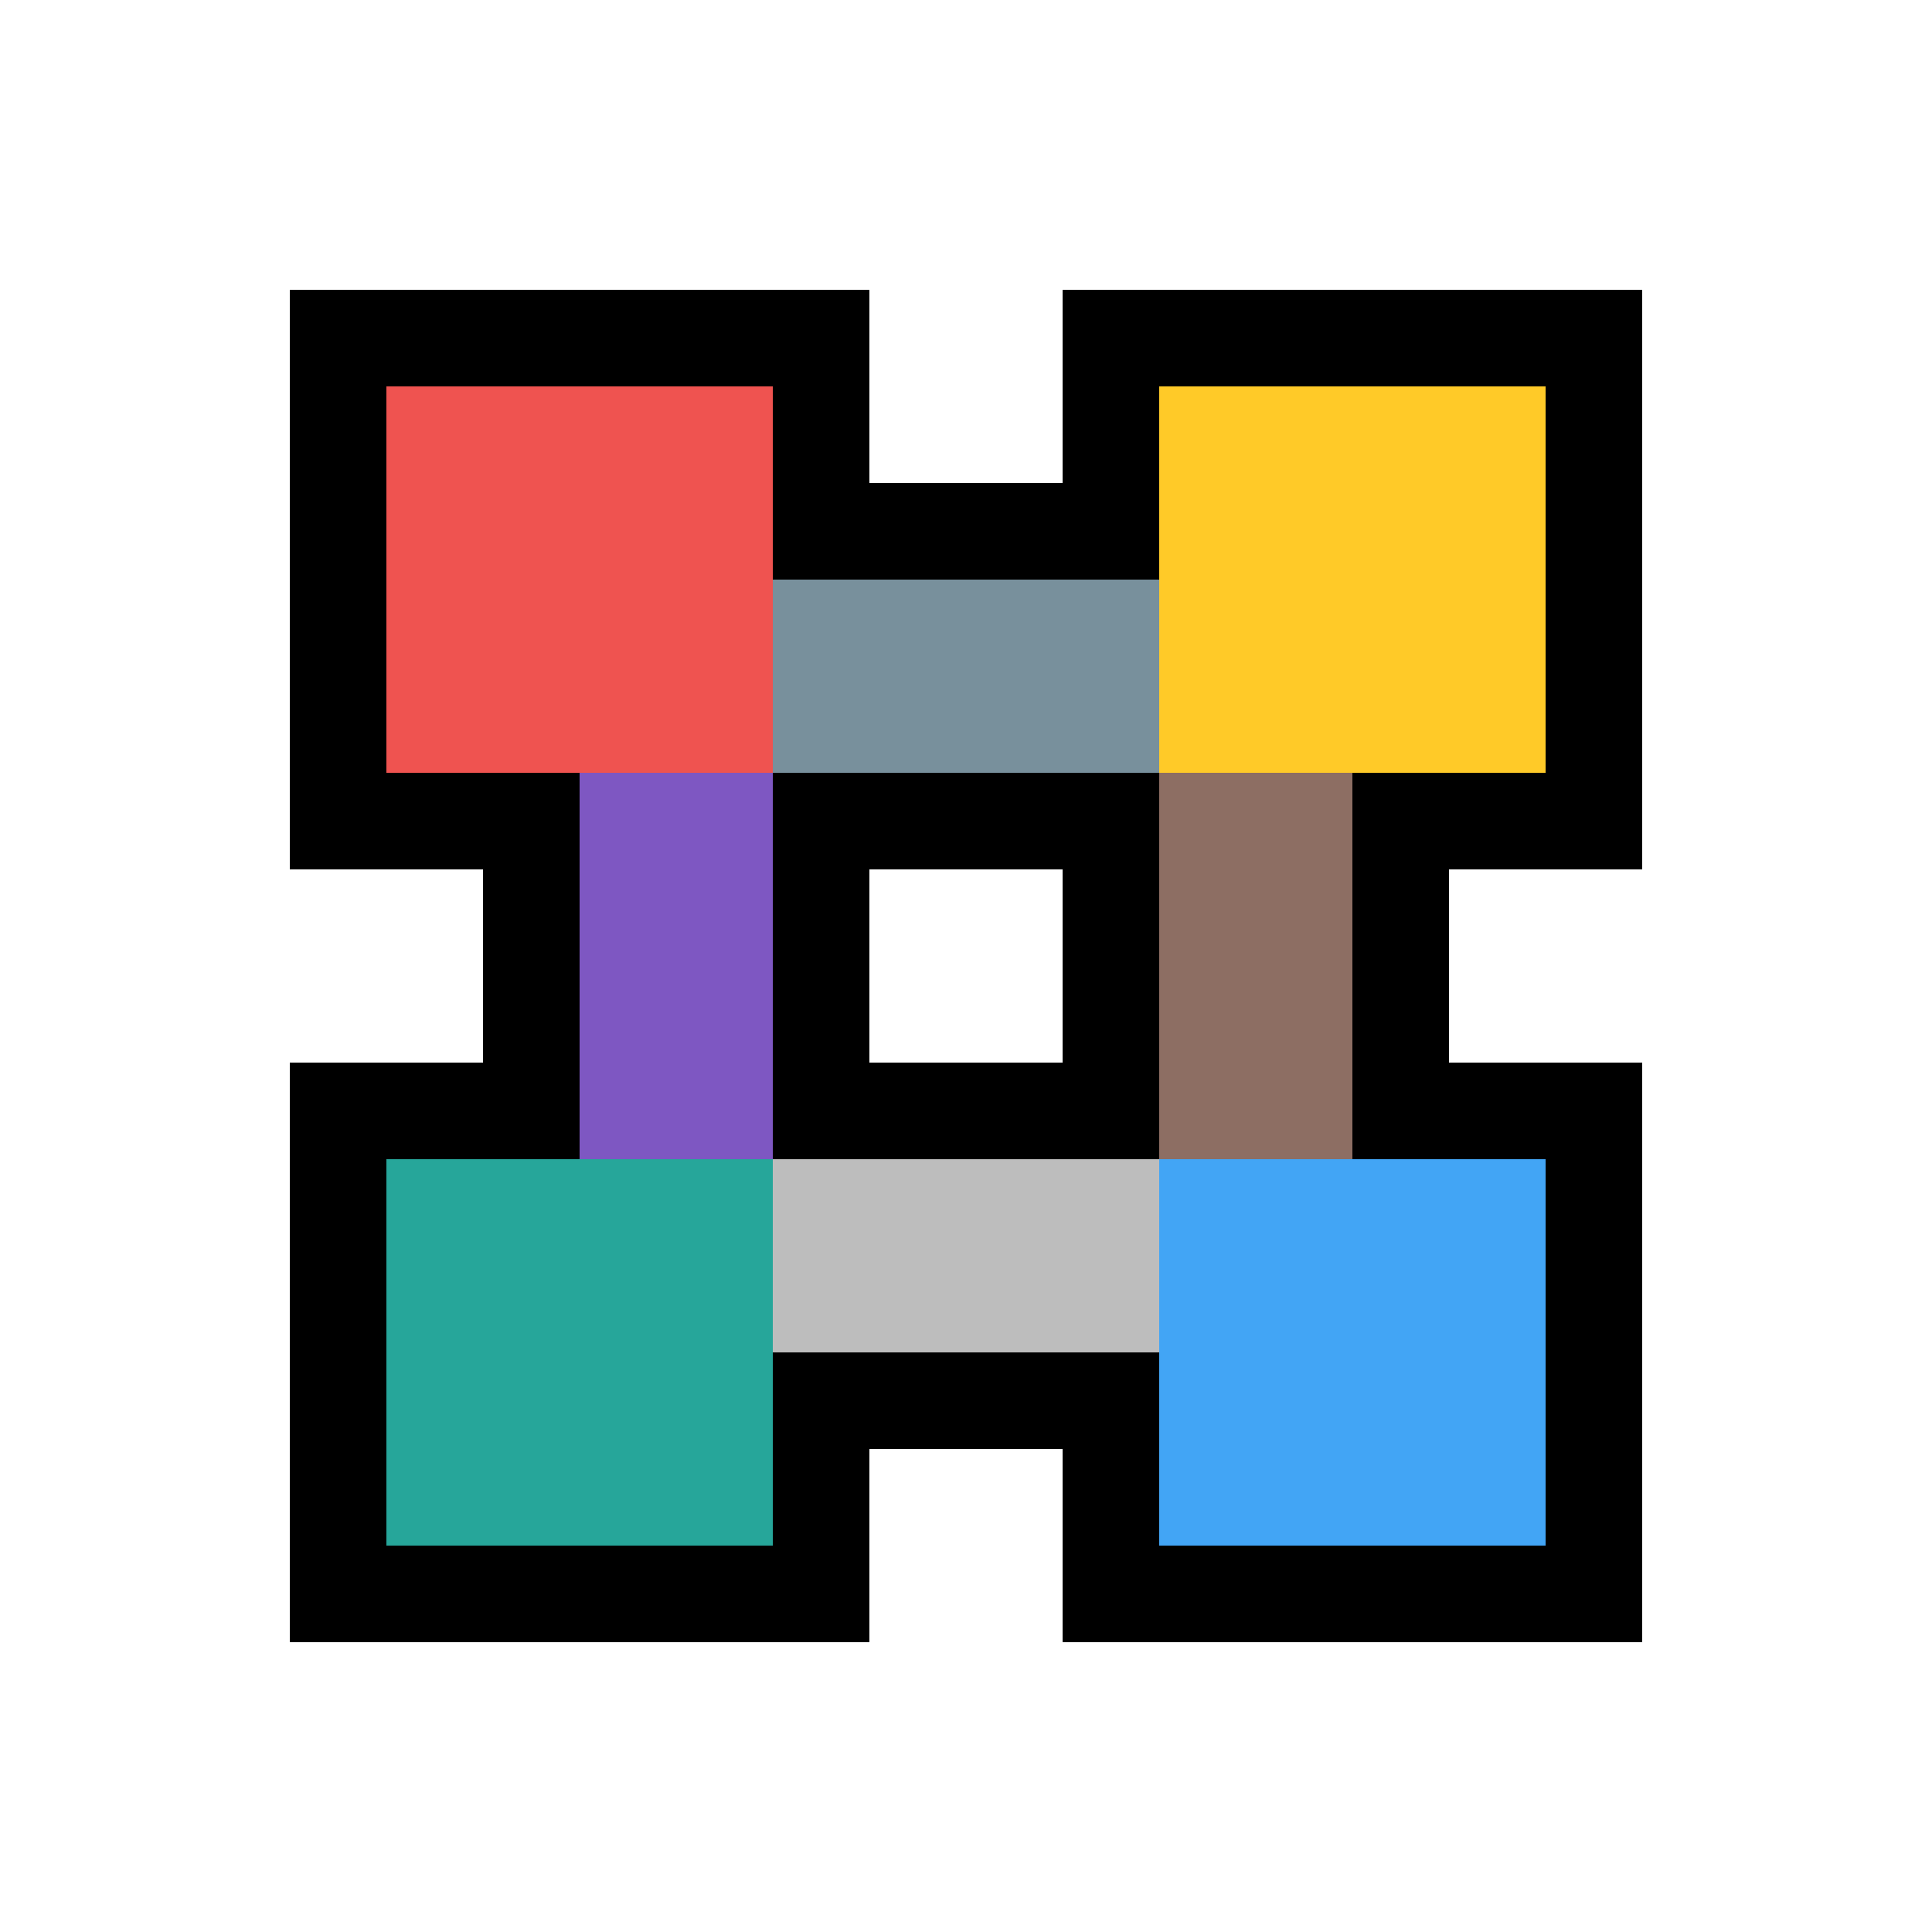
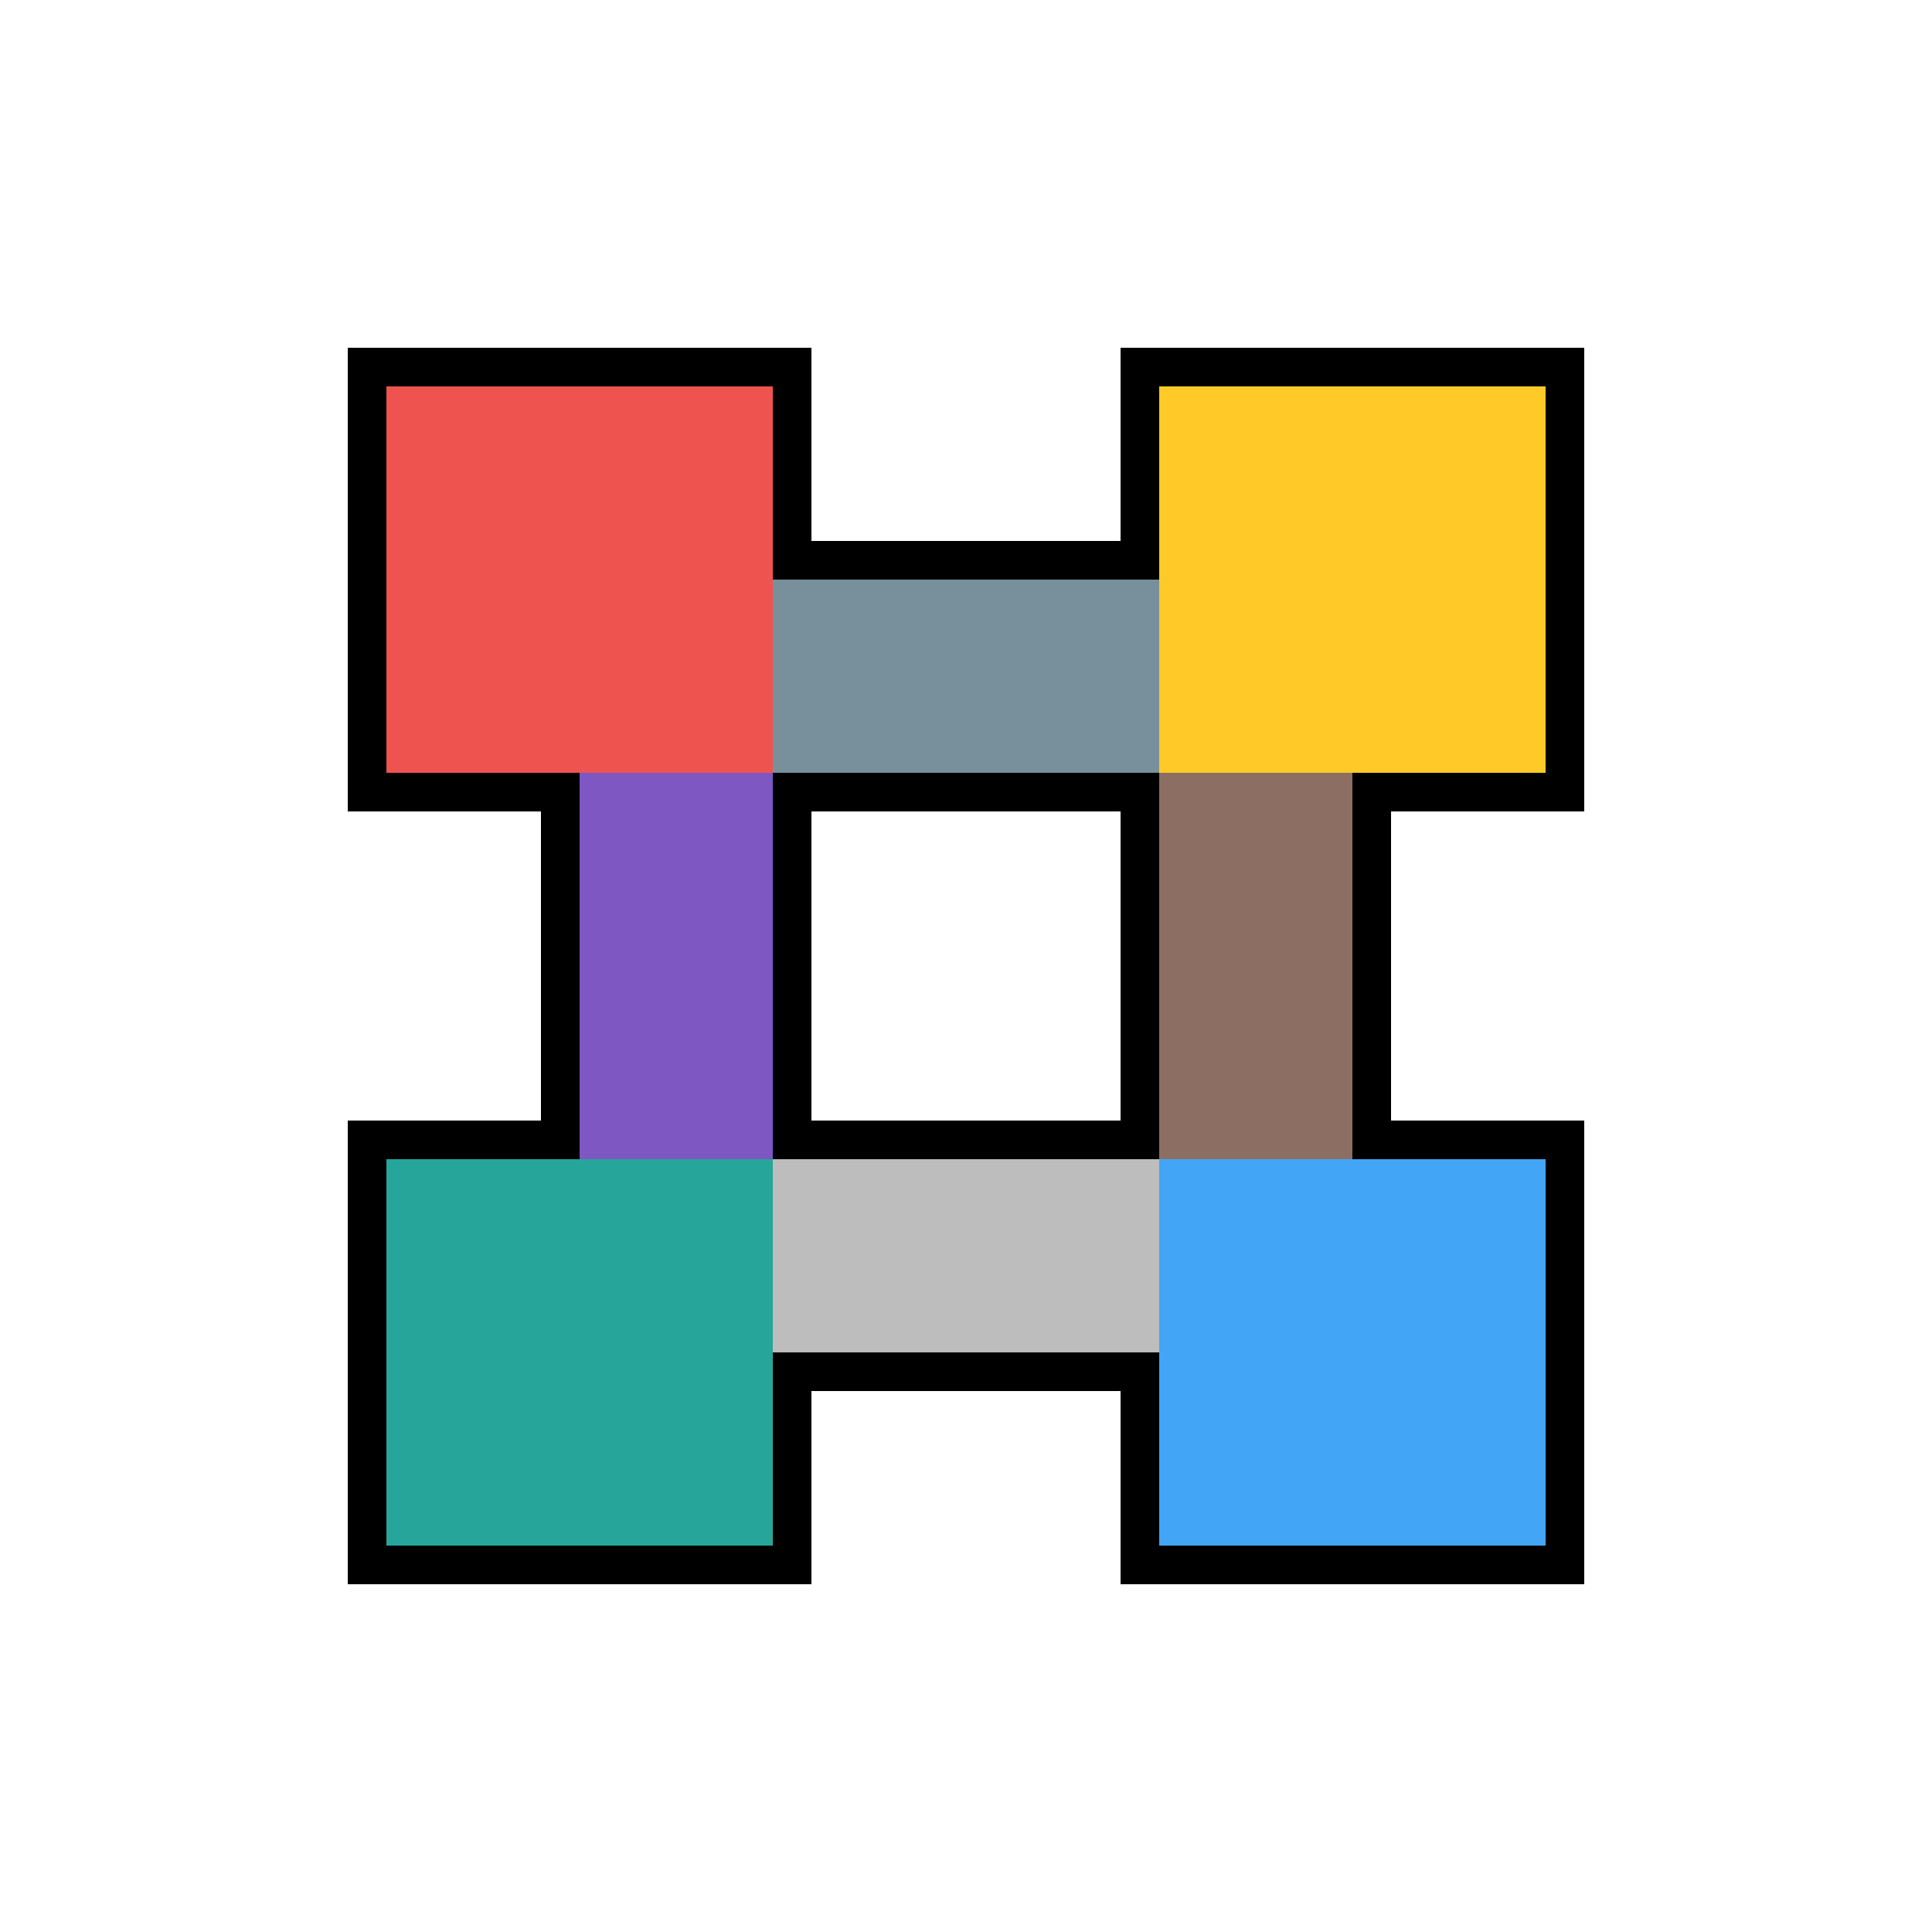
<svg xmlns="http://www.w3.org/2000/svg" version="1.1" id="svg2" height="100" width="100">
  <defs id="defs4" />
  <g id="layer2" style="display:inline" transform="translate(0,-900)">
-     <path style="fill:#000000;fill-opacity:1;stroke:none;display:inline" d="m 15,915 0,30 10,0 0,10 -10,0 0,30 30,0 0,-10 10,0 0,10 30,0 0,-30 -10,0 0,-10 10,0 0,-30 -30,0 0,10 -10,0 0,-10 z m 30,30 10,0 0,10 -10,0 z" id="rect2986-5-9" />
+     <path style="fill:#000000;fill-opacity:1;stroke:none;display:inline" d="m 18,918 0,24 10,0 0,16 -10,0 0,24 24,0 0,-10 16,0 0,10 24,0 0,-24 -10,0 0,-16 10,0 0,-24 -24,0 0,10 -16,0 0,-10 z m 24,24 16,0 0,16 -16,0 z" id="rect2986-5-9" />
    <g transform="translate(20,-20)" style="display:inline" id="g3265">
      <path id="rect2986-5" d="m 0,940 20,0 0,20 L 0,960 z" style="fill:#ef5350;fill-opacity:1;stroke:none;display:inline" />
      <path id="rect2988-3" d="m 20,950 20,0 0,10 -20,0 z" style="fill:#78909c;fill-opacity:1;stroke:none;display:inline" />
      <path id="rect2986-7-2" d="m 40,940 20,0 0,20 -20,0 z" style="fill:#ffca28;fill-opacity:1;stroke:none;display:inline" />
      <path id="rect2986-3-5" d="m 0,980 20,0 0,20 L 0,1000 z" style="fill:#26a69a;fill-opacity:1;stroke:none;display:inline" />
      <path id="rect2988-0-8" d="m 20,980 20,0 0,10 -20,0 z" style="fill:#bdbdbd;fill-opacity:1;stroke:none;display:inline" />
      <path id="rect2986-7-4-4" d="m 40,980 20,0 0,20 -20,0 z" style="fill:#42a5f5;fill-opacity:1;stroke:none;display:inline" />
      <path id="rect2988-0-9-81" d="m 10,980 0,-20 10,0 0,20 z" style="fill:#7e57c2;fill-opacity:1;stroke:none;display:inline" />
      <path id="rect2988-0-9-8-1" d="m 40,980 0,-20 10,0 0,20 z" style="fill:#8d6e63;fill-opacity:1;stroke:none;display:inline" />
    </g>
  </g>
</svg>
